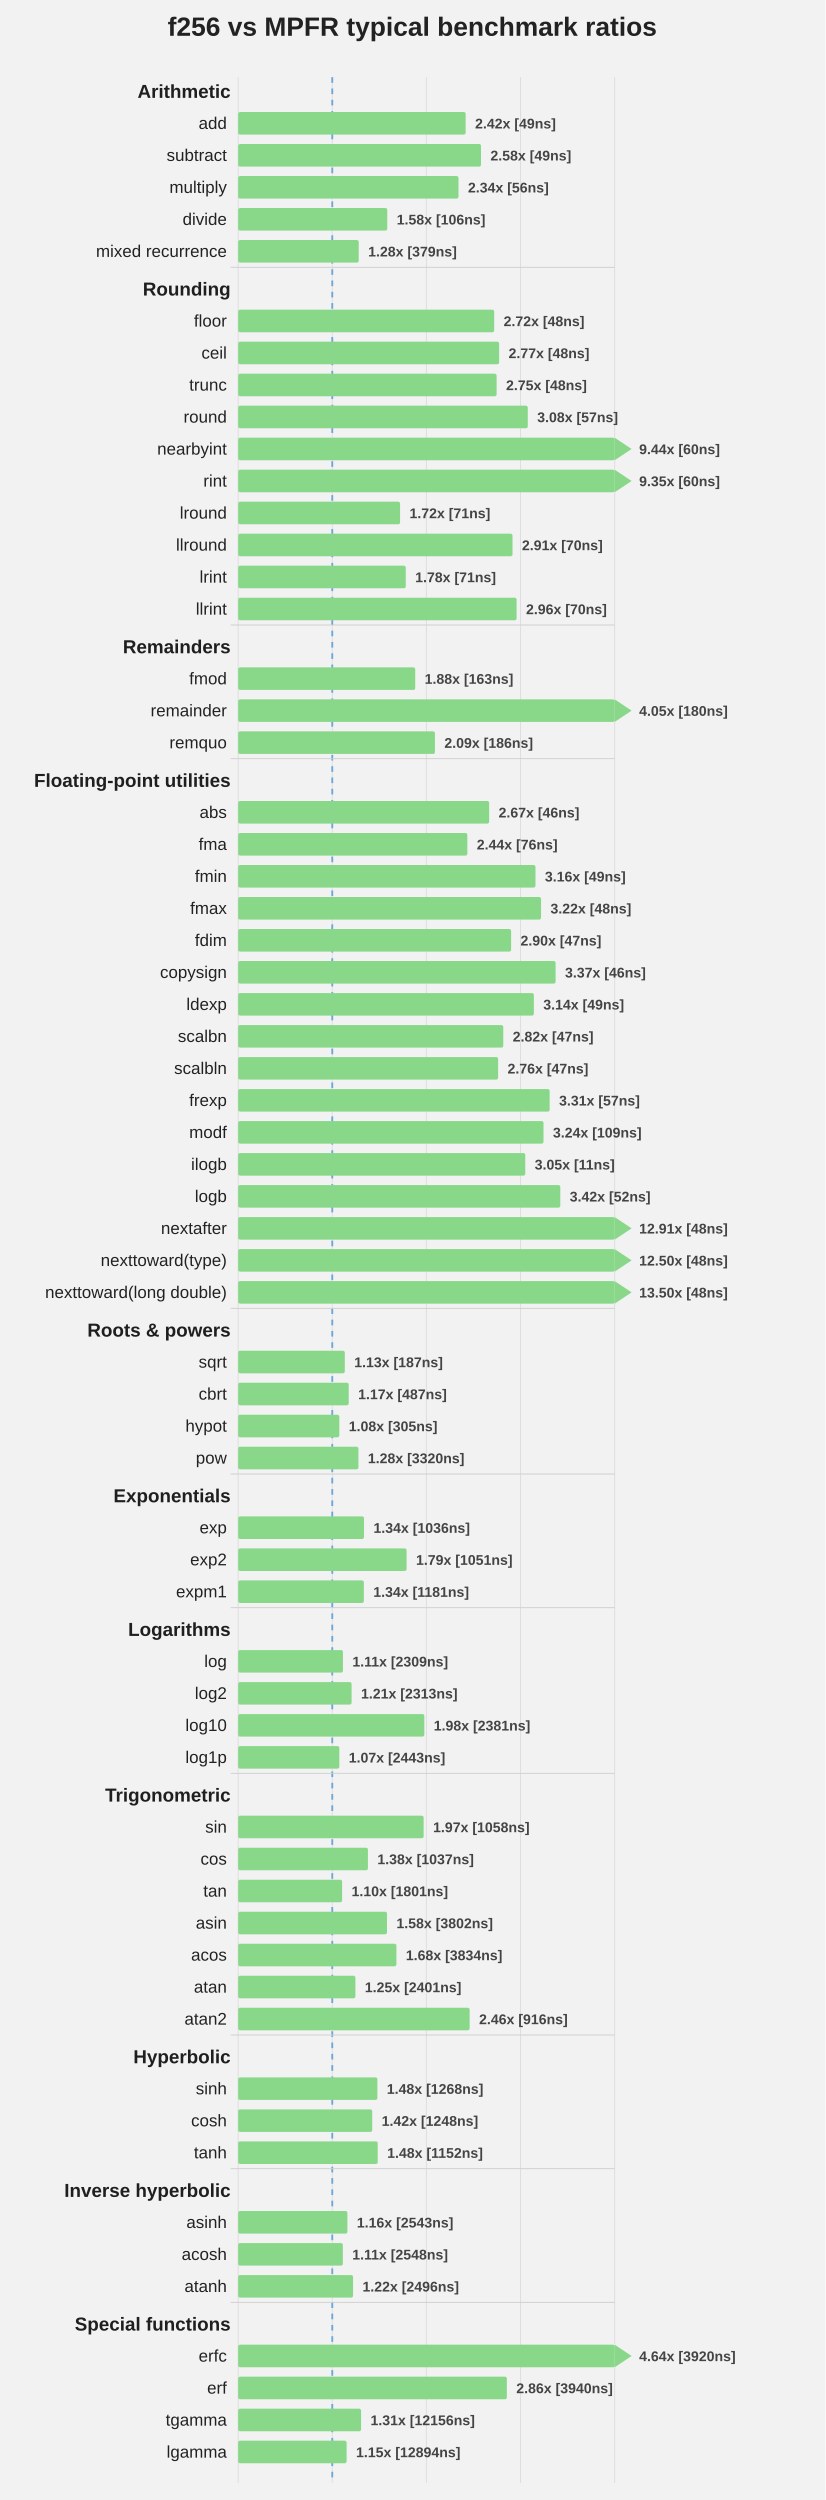
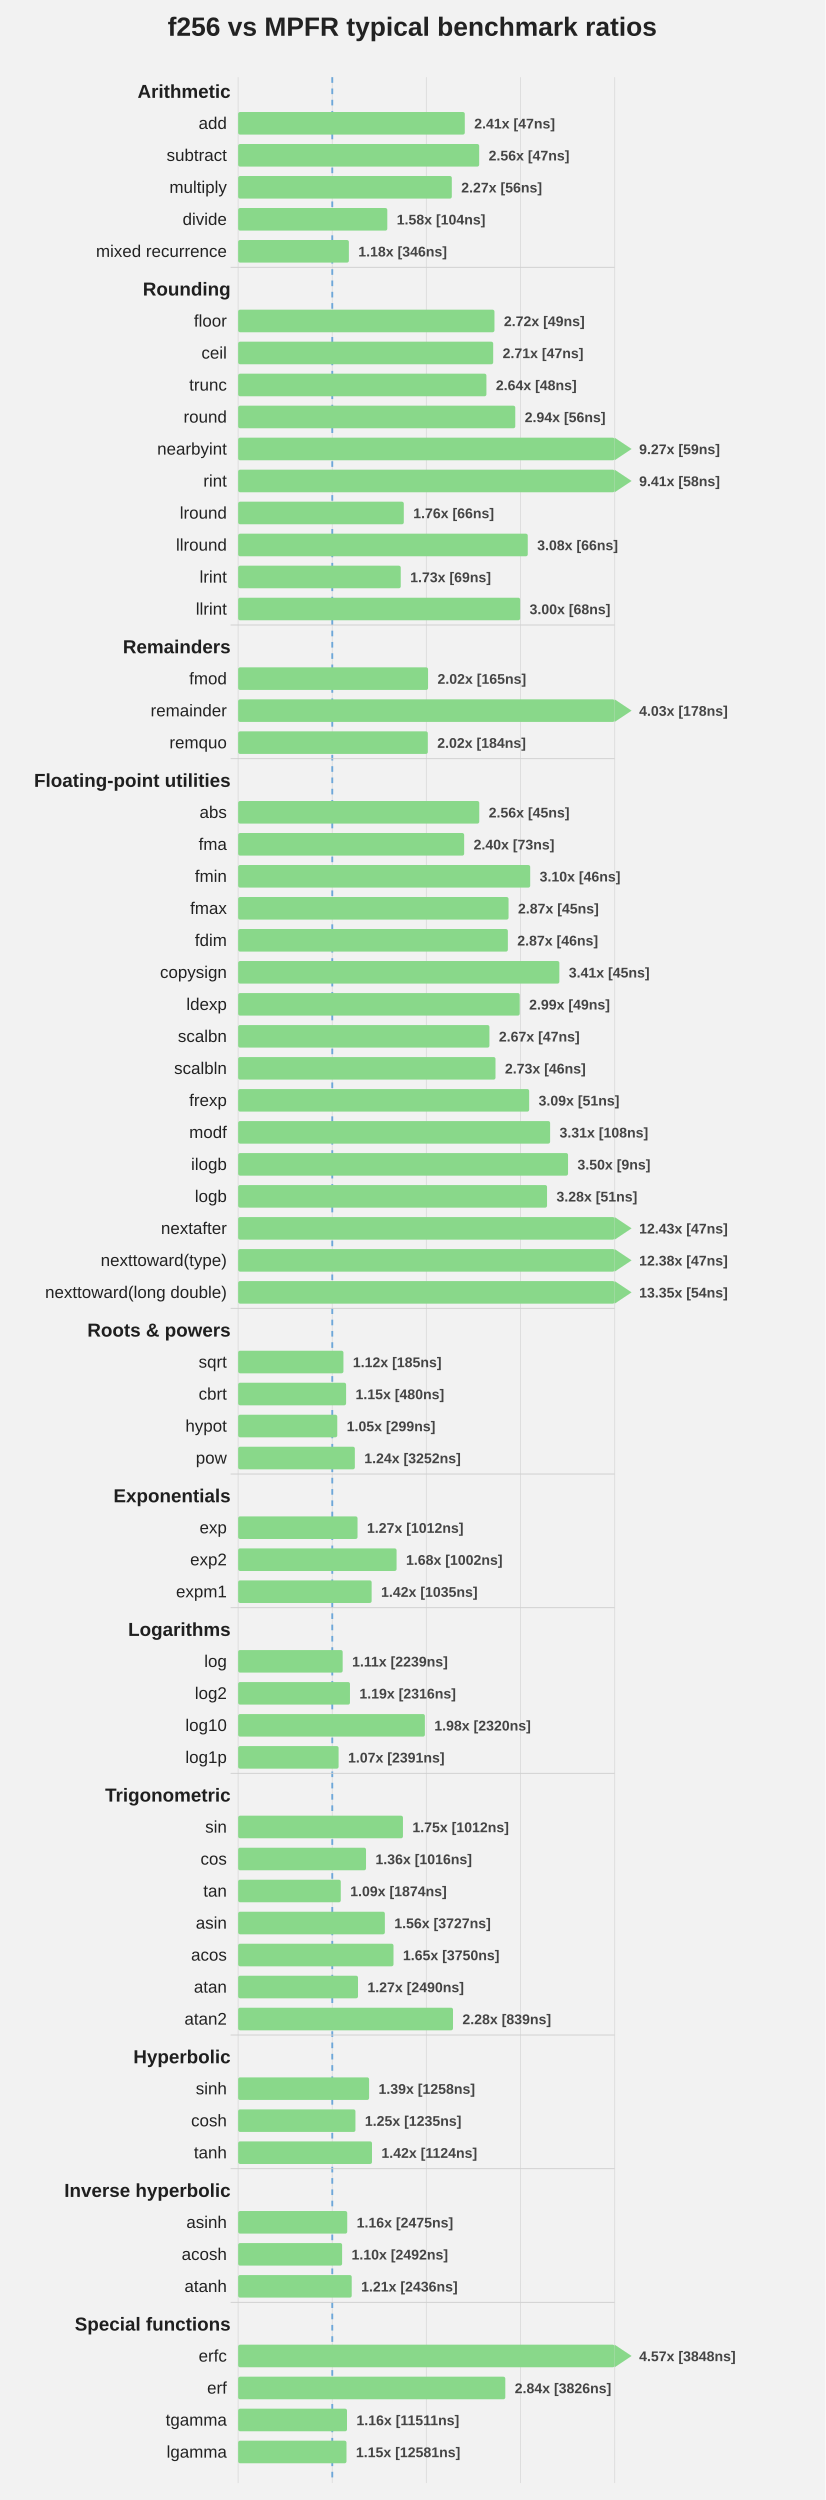
<svg xmlns="http://www.w3.org/2000/svg" width="877" height="2656" viewBox="0 0 877 2656">
  <rect x="0" y="0" width="877" height="2656" fill="#f2f2f2" />
  <text x="438" y="38" text-anchor="middle" font-family="Segoe UI, Arial, sans-serif" font-size="28" font-weight="600" fill="#222222">f256 vs MPFR typical benchmark ratios</text>
  <line x1="253" y1="82" x2="253" y2="2638" stroke="#dddddd" stroke-width="1" />
  <line x1="353" y1="82" x2="353" y2="2638" stroke="#dddddd" stroke-width="1" />
  <line x1="453" y1="82" x2="453" y2="2638" stroke="#dddddd" stroke-width="1" />
  <line x1="553" y1="82" x2="553" y2="2638" stroke="#dddddd" stroke-width="1" />
  <line x1="653" y1="82" x2="653" y2="2638" stroke="#dddddd" stroke-width="1" />
  <line x1="353" y1="82" x2="353" y2="2638" stroke="#6da7d9" stroke-width="2" stroke-dasharray="6,6" />
  <text x="245" y="104" text-anchor="end" font-family="Segoe UI, Arial, sans-serif" font-size="20" font-weight="700" fill="#1f1f1f">Arithmetic</text>
  <text x="241" y="137" text-anchor="end" font-family="Segoe UI, Arial, sans-serif" font-size="18" fill="#222222">add</text>
-   <rect x="253" y="119" width="241.706" height="24" rx="2" ry="2" fill="#89d88a" />
-   <text x="504.706" y="136.5" text-anchor="start" font-family="Segoe UI, Arial, sans-serif" font-size="15" font-weight="600" fill="#444444">2.42x [49ns]</text>
+   <rect x="253" y="119" width="240.795" height="24" rx="2" ry="2" fill="#89d88a" />
+   <text x="503.795" y="136.5" text-anchor="start" font-family="Segoe UI, Arial, sans-serif" font-size="15" font-weight="600" fill="#444444">2.41x [47ns]</text>
  <text x="241" y="171" text-anchor="end" font-family="Segoe UI, Arial, sans-serif" font-size="18" fill="#222222">subtract</text>
-   <rect x="253" y="153" width="258.027" height="24" rx="2" ry="2" fill="#89d88a" />
-   <text x="521.027" y="170.5" text-anchor="start" font-family="Segoe UI, Arial, sans-serif" font-size="15" font-weight="600" fill="#444444">2.58x [49ns]</text>
+   <rect x="253" y="153" width="256.081" height="24" rx="2" ry="2" fill="#89d88a" />
+   <text x="519.081" y="170.5" text-anchor="start" font-family="Segoe UI, Arial, sans-serif" font-size="15" font-weight="600" fill="#444444">2.56x [47ns]</text>
  <text x="241" y="205" text-anchor="end" font-family="Segoe UI, Arial, sans-serif" font-size="18" fill="#222222">multiply</text>
-   <rect x="253" y="187" width="234.138" height="24" rx="2" ry="2" fill="#89d88a" />
-   <text x="497.138" y="204.5" text-anchor="start" font-family="Segoe UI, Arial, sans-serif" font-size="15" font-weight="600" fill="#444444">2.34x [56ns]</text>
+   <rect x="253" y="187" width="227.005" height="24" rx="2" ry="2" fill="#89d88a" />
+   <text x="490.005" y="204.5" text-anchor="start" font-family="Segoe UI, Arial, sans-serif" font-size="15" font-weight="600" fill="#444444">2.27x [56ns]</text>
  <text x="241" y="239" text-anchor="end" font-family="Segoe UI, Arial, sans-serif" font-size="18" fill="#222222">divide</text>
-   <rect x="253" y="221" width="158.457" height="24" rx="2" ry="2" fill="#89d88a" />
-   <text x="421.457" y="238.5" text-anchor="start" font-family="Segoe UI, Arial, sans-serif" font-size="15" font-weight="600" fill="#444444">1.58x [106ns]</text>
+   <rect x="253" y="221" width="158.468" height="24" rx="2" ry="2" fill="#89d88a" />
+   <text x="421.468" y="238.5" text-anchor="start" font-family="Segoe UI, Arial, sans-serif" font-size="15" font-weight="600" fill="#444444">1.58x [104ns]</text>
  <text x="241" y="273" text-anchor="end" font-family="Segoe UI, Arial, sans-serif" font-size="18" fill="#222222">mixed recurrence</text>
-   <rect x="253" y="255" width="128.127" height="24" rx="2" ry="2" fill="#89d88a" />
-   <text x="391.127" y="272.5" text-anchor="start" font-family="Segoe UI, Arial, sans-serif" font-size="15" font-weight="600" fill="#444444">1.28x [379ns]</text>
+   <rect x="253" y="255" width="117.648" height="24" rx="2" ry="2" fill="#89d88a" />
+   <text x="380.648" y="272.5" text-anchor="start" font-family="Segoe UI, Arial, sans-serif" font-size="15" font-weight="600" fill="#444444">1.18x [346ns]</text>
  <line x1="245" y1="284" x2="653" y2="284" stroke="#cfcfcf" stroke-width="1" />
  <text x="245" y="314" text-anchor="end" font-family="Segoe UI, Arial, sans-serif" font-size="20" font-weight="700" fill="#1f1f1f">Rounding</text>
  <text x="241" y="347" text-anchor="end" font-family="Segoe UI, Arial, sans-serif" font-size="18" fill="#222222">floor</text>
-   <rect x="253" y="329" width="272.025" height="24" rx="2" ry="2" fill="#89d88a" />
-   <text x="535.025" y="346.5" text-anchor="start" font-family="Segoe UI, Arial, sans-serif" font-size="15" font-weight="600" fill="#444444">2.72x [48ns]</text>
+   <rect x="253" y="329" width="272.317" height="24" rx="2" ry="2" fill="#89d88a" />
+   <text x="535.317" y="346.5" text-anchor="start" font-family="Segoe UI, Arial, sans-serif" font-size="15" font-weight="600" fill="#444444">2.72x [49ns]</text>
  <text x="241" y="381" text-anchor="end" font-family="Segoe UI, Arial, sans-serif" font-size="18" fill="#222222">ceil</text>
-   <rect x="253" y="363" width="277.304" height="24" rx="2" ry="2" fill="#89d88a" />
-   <text x="540.304" y="380.5" text-anchor="start" font-family="Segoe UI, Arial, sans-serif" font-size="15" font-weight="600" fill="#444444">2.77x [48ns]</text>
+   <rect x="253" y="363" width="270.964" height="24" rx="2" ry="2" fill="#89d88a" />
+   <text x="533.964" y="380.5" text-anchor="start" font-family="Segoe UI, Arial, sans-serif" font-size="15" font-weight="600" fill="#444444">2.71x [47ns]</text>
  <text x="241" y="415" text-anchor="end" font-family="Segoe UI, Arial, sans-serif" font-size="18" fill="#222222">trunc</text>
-   <rect x="253" y="397" width="274.602" height="24" rx="2" ry="2" fill="#89d88a" />
-   <text x="537.602" y="414.5" text-anchor="start" font-family="Segoe UI, Arial, sans-serif" font-size="15" font-weight="600" fill="#444444">2.75x [48ns]</text>
+   <rect x="253" y="397" width="263.776" height="24" rx="2" ry="2" fill="#89d88a" />
+   <text x="526.776" y="414.5" text-anchor="start" font-family="Segoe UI, Arial, sans-serif" font-size="15" font-weight="600" fill="#444444">2.64x [48ns]</text>
  <text x="241" y="449" text-anchor="end" font-family="Segoe UI, Arial, sans-serif" font-size="18" fill="#222222">round</text>
-   <rect x="253" y="431" width="307.73" height="24" rx="2" ry="2" fill="#89d88a" />
-   <text x="570.73" y="448.5" text-anchor="start" font-family="Segoe UI, Arial, sans-serif" font-size="15" font-weight="600" fill="#444444">3.08x [57ns]</text>
+   <rect x="253" y="431" width="294.427" height="24" rx="2" ry="2" fill="#89d88a" />
+   <text x="557.427" y="448.5" text-anchor="start" font-family="Segoe UI, Arial, sans-serif" font-size="15" font-weight="600" fill="#444444">2.94x [56ns]</text>
  <text x="241" y="483" text-anchor="end" font-family="Segoe UI, Arial, sans-serif" font-size="18" fill="#222222">nearbyint</text>
  <rect x="253" y="465" width="400" height="24" rx="2" ry="2" fill="#89d88a" />
  <polygon points="653,465 671,477 653,489" fill="#89d88a" />
-   <text x="679" y="482.5" text-anchor="start" font-family="Segoe UI, Arial, sans-serif" font-size="15" font-weight="600" fill="#444444">9.44x [60ns]</text>
+   <text x="679" y="482.5" text-anchor="start" font-family="Segoe UI, Arial, sans-serif" font-size="15" font-weight="600" fill="#444444">9.27x [59ns]</text>
  <text x="241" y="517" text-anchor="end" font-family="Segoe UI, Arial, sans-serif" font-size="18" fill="#222222">rint</text>
  <rect x="253" y="499" width="400" height="24" rx="2" ry="2" fill="#89d88a" />
  <polygon points="653,499 671,511 653,523" fill="#89d88a" />
-   <text x="679" y="516.5" text-anchor="start" font-family="Segoe UI, Arial, sans-serif" font-size="15" font-weight="600" fill="#444444">9.35x [60ns]</text>
+   <text x="679" y="516.5" text-anchor="start" font-family="Segoe UI, Arial, sans-serif" font-size="15" font-weight="600" fill="#444444">9.41x [58ns]</text>
  <text x="241" y="551" text-anchor="end" font-family="Segoe UI, Arial, sans-serif" font-size="18" fill="#222222">lround</text>
-   <rect x="253" y="533" width="172.03" height="24" rx="2" ry="2" fill="#89d88a" />
-   <text x="435.03" y="550.5" text-anchor="start" font-family="Segoe UI, Arial, sans-serif" font-size="15" font-weight="600" fill="#444444">1.72x [71ns]</text>
+   <rect x="253" y="533" width="175.998" height="24" rx="2" ry="2" fill="#89d88a" />
+   <text x="438.998" y="550.5" text-anchor="start" font-family="Segoe UI, Arial, sans-serif" font-size="15" font-weight="600" fill="#444444">1.76x [66ns]</text>
  <text x="241" y="585" text-anchor="end" font-family="Segoe UI, Arial, sans-serif" font-size="18" fill="#222222">llround</text>
-   <rect x="253" y="567" width="291.494" height="24" rx="2" ry="2" fill="#89d88a" />
-   <text x="554.494" y="584.5" text-anchor="start" font-family="Segoe UI, Arial, sans-serif" font-size="15" font-weight="600" fill="#444444">2.91x [70ns]</text>
+   <rect x="253" y="567" width="307.699" height="24" rx="2" ry="2" fill="#89d88a" />
+   <text x="570.699" y="584.5" text-anchor="start" font-family="Segoe UI, Arial, sans-serif" font-size="15" font-weight="600" fill="#444444">3.08x [66ns]</text>
  <text x="241" y="619" text-anchor="end" font-family="Segoe UI, Arial, sans-serif" font-size="18" fill="#222222">lrint</text>
-   <rect x="253" y="601" width="178.083" height="24" rx="2" ry="2" fill="#89d88a" />
-   <text x="441.083" y="618.5" text-anchor="start" font-family="Segoe UI, Arial, sans-serif" font-size="15" font-weight="600" fill="#444444">1.78x [71ns]</text>
+   <rect x="253" y="601" width="172.763" height="24" rx="2" ry="2" fill="#89d88a" />
+   <text x="435.763" y="618.5" text-anchor="start" font-family="Segoe UI, Arial, sans-serif" font-size="15" font-weight="600" fill="#444444">1.73x [69ns]</text>
  <text x="241" y="653" text-anchor="end" font-family="Segoe UI, Arial, sans-serif" font-size="18" fill="#222222">llrint</text>
-   <rect x="253" y="635" width="295.837" height="24" rx="2" ry="2" fill="#89d88a" />
-   <text x="558.837" y="652.5" text-anchor="start" font-family="Segoe UI, Arial, sans-serif" font-size="15" font-weight="600" fill="#444444">2.96x [70ns]</text>
+   <rect x="253" y="635" width="299.601" height="24" rx="2" ry="2" fill="#89d88a" />
+   <text x="562.601" y="652.5" text-anchor="start" font-family="Segoe UI, Arial, sans-serif" font-size="15" font-weight="600" fill="#444444">3.00x [68ns]</text>
  <line x1="245" y1="664" x2="653" y2="664" stroke="#cfcfcf" stroke-width="1" />
  <text x="245" y="694" text-anchor="end" font-family="Segoe UI, Arial, sans-serif" font-size="20" font-weight="700" fill="#1f1f1f">Remainders</text>
  <text x="241" y="727" text-anchor="end" font-family="Segoe UI, Arial, sans-serif" font-size="18" fill="#222222">fmod</text>
-   <rect x="253" y="709" width="188.145" height="24" rx="2" ry="2" fill="#89d88a" />
-   <text x="451.145" y="726.5" text-anchor="start" font-family="Segoe UI, Arial, sans-serif" font-size="15" font-weight="600" fill="#444444">1.88x [163ns]</text>
+   <rect x="253" y="709" width="201.773" height="24" rx="2" ry="2" fill="#89d88a" />
+   <text x="464.773" y="726.5" text-anchor="start" font-family="Segoe UI, Arial, sans-serif" font-size="15" font-weight="600" fill="#444444">2.02x [165ns]</text>
  <text x="241" y="761" text-anchor="end" font-family="Segoe UI, Arial, sans-serif" font-size="18" fill="#222222">remainder</text>
  <rect x="253" y="743" width="400" height="24" rx="2" ry="2" fill="#89d88a" />
  <polygon points="653,743 671,755 653,767" fill="#89d88a" />
-   <text x="679" y="760.5" text-anchor="start" font-family="Segoe UI, Arial, sans-serif" font-size="15" font-weight="600" fill="#444444">4.05x [180ns]</text>
+   <text x="679" y="760.5" text-anchor="start" font-family="Segoe UI, Arial, sans-serif" font-size="15" font-weight="600" fill="#444444">4.03x [178ns]</text>
  <text x="241" y="795" text-anchor="end" font-family="Segoe UI, Arial, sans-serif" font-size="18" fill="#222222">remquo</text>
-   <rect x="253" y="777" width="209.088" height="24" rx="2" ry="2" fill="#89d88a" />
-   <text x="472.088" y="794.5" text-anchor="start" font-family="Segoe UI, Arial, sans-serif" font-size="15" font-weight="600" fill="#444444">2.09x [186ns]</text>
+   <rect x="253" y="777" width="201.516" height="24" rx="2" ry="2" fill="#89d88a" />
+   <text x="464.516" y="794.5" text-anchor="start" font-family="Segoe UI, Arial, sans-serif" font-size="15" font-weight="600" fill="#444444">2.02x [184ns]</text>
  <line x1="245" y1="806" x2="653" y2="806" stroke="#cfcfcf" stroke-width="1" />
  <text x="245" y="836" text-anchor="end" font-family="Segoe UI, Arial, sans-serif" font-size="20" font-weight="700" fill="#1f1f1f">Floating-point utilities</text>
  <text x="241" y="869" text-anchor="end" font-family="Segoe UI, Arial, sans-serif" font-size="18" fill="#222222">abs</text>
-   <rect x="253" y="851" width="266.677" height="24" rx="2" ry="2" fill="#89d88a" />
-   <text x="529.677" y="868.5" text-anchor="start" font-family="Segoe UI, Arial, sans-serif" font-size="15" font-weight="600" fill="#444444">2.67x [46ns]</text>
+   <rect x="253" y="851" width="256.165" height="24" rx="2" ry="2" fill="#89d88a" />
+   <text x="519.165" y="868.5" text-anchor="start" font-family="Segoe UI, Arial, sans-serif" font-size="15" font-weight="600" fill="#444444">2.56x [45ns]</text>
  <text x="241" y="903" text-anchor="end" font-family="Segoe UI, Arial, sans-serif" font-size="18" fill="#222222">fma</text>
-   <rect x="253" y="885" width="243.527" height="24" rx="2" ry="2" fill="#89d88a" />
-   <text x="506.527" y="902.5" text-anchor="start" font-family="Segoe UI, Arial, sans-serif" font-size="15" font-weight="600" fill="#444444">2.44x [76ns]</text>
+   <rect x="253" y="885" width="240.123" height="24" rx="2" ry="2" fill="#89d88a" />
+   <text x="503.123" y="902.5" text-anchor="start" font-family="Segoe UI, Arial, sans-serif" font-size="15" font-weight="600" fill="#444444">2.40x [73ns]</text>
  <text x="241" y="937" text-anchor="end" font-family="Segoe UI, Arial, sans-serif" font-size="18" fill="#222222">fmin</text>
-   <rect x="253" y="919" width="315.883" height="24" rx="2" ry="2" fill="#89d88a" />
-   <text x="578.883" y="936.5" text-anchor="start" font-family="Segoe UI, Arial, sans-serif" font-size="15" font-weight="600" fill="#444444">3.16x [49ns]</text>
+   <rect x="253" y="919" width="310.284" height="24" rx="2" ry="2" fill="#89d88a" />
+   <text x="573.284" y="936.5" text-anchor="start" font-family="Segoe UI, Arial, sans-serif" font-size="15" font-weight="600" fill="#444444">3.10x [46ns]</text>
  <text x="241" y="971" text-anchor="end" font-family="Segoe UI, Arial, sans-serif" font-size="18" fill="#222222">fmax</text>
-   <rect x="253" y="953" width="321.822" height="24" rx="2" ry="2" fill="#89d88a" />
-   <text x="584.822" y="970.5" text-anchor="start" font-family="Segoe UI, Arial, sans-serif" font-size="15" font-weight="600" fill="#444444">3.22x [48ns]</text>
+   <rect x="253" y="953" width="287.289" height="24" rx="2" ry="2" fill="#89d88a" />
+   <text x="550.289" y="970.5" text-anchor="start" font-family="Segoe UI, Arial, sans-serif" font-size="15" font-weight="600" fill="#444444">2.87x [45ns]</text>
  <text x="241" y="1005" text-anchor="end" font-family="Segoe UI, Arial, sans-serif" font-size="18" fill="#222222">fdim</text>
-   <rect x="253" y="987" width="290.001" height="24" rx="2" ry="2" fill="#89d88a" />
-   <text x="553.001" y="1004.5" text-anchor="start" font-family="Segoe UI, Arial, sans-serif" font-size="15" font-weight="600" fill="#444444">2.90x [47ns]</text>
+   <rect x="253" y="987" width="286.555" height="24" rx="2" ry="2" fill="#89d88a" />
+   <text x="549.555" y="1004.5" text-anchor="start" font-family="Segoe UI, Arial, sans-serif" font-size="15" font-weight="600" fill="#444444">2.87x [46ns]</text>
  <text x="241" y="1039" text-anchor="end" font-family="Segoe UI, Arial, sans-serif" font-size="18" fill="#222222">copysign</text>
-   <rect x="253" y="1021" width="337.271" height="24" rx="2" ry="2" fill="#89d88a" />
-   <text x="600.271" y="1038.5" text-anchor="start" font-family="Segoe UI, Arial, sans-serif" font-size="15" font-weight="600" fill="#444444">3.37x [46ns]</text>
+   <rect x="253" y="1021" width="341.258" height="24" rx="2" ry="2" fill="#89d88a" />
+   <text x="604.258" y="1038.5" text-anchor="start" font-family="Segoe UI, Arial, sans-serif" font-size="15" font-weight="600" fill="#444444">3.41x [45ns]</text>
  <text x="241" y="1073" text-anchor="end" font-family="Segoe UI, Arial, sans-serif" font-size="18" fill="#222222">ldexp</text>
-   <rect x="253" y="1055" width="314.177" height="24" rx="2" ry="2" fill="#89d88a" />
-   <text x="577.177" y="1072.5" text-anchor="start" font-family="Segoe UI, Arial, sans-serif" font-size="15" font-weight="600" fill="#444444">3.14x [49ns]</text>
+   <rect x="253" y="1055" width="299.138" height="24" rx="2" ry="2" fill="#89d88a" />
+   <text x="562.138" y="1072.5" text-anchor="start" font-family="Segoe UI, Arial, sans-serif" font-size="15" font-weight="600" fill="#444444">2.99x [49ns]</text>
  <text x="241" y="1107" text-anchor="end" font-family="Segoe UI, Arial, sans-serif" font-size="18" fill="#222222">scalbn</text>
-   <rect x="253" y="1089" width="281.683" height="24" rx="2" ry="2" fill="#89d88a" />
-   <text x="544.683" y="1106.5" text-anchor="start" font-family="Segoe UI, Arial, sans-serif" font-size="15" font-weight="600" fill="#444444">2.82x [47ns]</text>
+   <rect x="253" y="1089" width="266.973" height="24" rx="2" ry="2" fill="#89d88a" />
+   <text x="529.973" y="1106.5" text-anchor="start" font-family="Segoe UI, Arial, sans-serif" font-size="15" font-weight="600" fill="#444444">2.67x [47ns]</text>
  <text x="241" y="1141" text-anchor="end" font-family="Segoe UI, Arial, sans-serif" font-size="18" fill="#222222">scalbln</text>
-   <rect x="253" y="1123" width="276.201" height="24" rx="2" ry="2" fill="#89d88a" />
-   <text x="539.201" y="1140.5" text-anchor="start" font-family="Segoe UI, Arial, sans-serif" font-size="15" font-weight="600" fill="#444444">2.76x [47ns]</text>
+   <rect x="253" y="1123" width="273.423" height="24" rx="2" ry="2" fill="#89d88a" />
+   <text x="536.423" y="1140.5" text-anchor="start" font-family="Segoe UI, Arial, sans-serif" font-size="15" font-weight="600" fill="#444444">2.73x [46ns]</text>
  <text x="241" y="1175" text-anchor="end" font-family="Segoe UI, Arial, sans-serif" font-size="18" fill="#222222">frexp</text>
-   <rect x="253" y="1157" width="330.953" height="24" rx="2" ry="2" fill="#89d88a" />
-   <text x="593.953" y="1174.5" text-anchor="start" font-family="Segoe UI, Arial, sans-serif" font-size="15" font-weight="600" fill="#444444">3.31x [57ns]</text>
+   <rect x="253" y="1157" width="309.18" height="24" rx="2" ry="2" fill="#89d88a" />
+   <text x="572.18" y="1174.5" text-anchor="start" font-family="Segoe UI, Arial, sans-serif" font-size="15" font-weight="600" fill="#444444">3.09x [51ns]</text>
  <text x="241" y="1209" text-anchor="end" font-family="Segoe UI, Arial, sans-serif" font-size="18" fill="#222222">modf</text>
-   <rect x="253" y="1191" width="324.43" height="24" rx="2" ry="2" fill="#89d88a" />
-   <text x="587.43" y="1208.5" text-anchor="start" font-family="Segoe UI, Arial, sans-serif" font-size="15" font-weight="600" fill="#444444">3.24x [109ns]</text>
+   <rect x="253" y="1191" width="331.438" height="24" rx="2" ry="2" fill="#89d88a" />
+   <text x="594.438" y="1208.5" text-anchor="start" font-family="Segoe UI, Arial, sans-serif" font-size="15" font-weight="600" fill="#444444">3.31x [108ns]</text>
  <text x="241" y="1243" text-anchor="end" font-family="Segoe UI, Arial, sans-serif" font-size="18" fill="#222222">ilogb</text>
-   <rect x="253" y="1225" width="305.064" height="24" rx="2" ry="2" fill="#89d88a" />
-   <text x="568.064" y="1242.5" text-anchor="start" font-family="Segoe UI, Arial, sans-serif" font-size="15" font-weight="600" fill="#444444">3.05x [11ns]</text>
+   <rect x="253" y="1225" width="350.483" height="24" rx="2" ry="2" fill="#89d88a" />
+   <text x="613.483" y="1242.5" text-anchor="start" font-family="Segoe UI, Arial, sans-serif" font-size="15" font-weight="600" fill="#444444">3.50x [9ns]</text>
  <text x="241" y="1277" text-anchor="end" font-family="Segoe UI, Arial, sans-serif" font-size="18" fill="#222222">logb</text>
-   <rect x="253" y="1259" width="342.273" height="24" rx="2" ry="2" fill="#89d88a" />
-   <text x="605.273" y="1276.5" text-anchor="start" font-family="Segoe UI, Arial, sans-serif" font-size="15" font-weight="600" fill="#444444">3.42x [52ns]</text>
+   <rect x="253" y="1259" width="328.189" height="24" rx="2" ry="2" fill="#89d88a" />
+   <text x="591.189" y="1276.5" text-anchor="start" font-family="Segoe UI, Arial, sans-serif" font-size="15" font-weight="600" fill="#444444">3.28x [51ns]</text>
  <text x="241" y="1311" text-anchor="end" font-family="Segoe UI, Arial, sans-serif" font-size="18" fill="#222222">nextafter</text>
  <rect x="253" y="1293" width="400" height="24" rx="2" ry="2" fill="#89d88a" />
  <polygon points="653,1293 671,1305 653,1317" fill="#89d88a" />
-   <text x="679" y="1310.5" text-anchor="start" font-family="Segoe UI, Arial, sans-serif" font-size="15" font-weight="600" fill="#444444">12.91x [48ns]</text>
+   <text x="679" y="1310.5" text-anchor="start" font-family="Segoe UI, Arial, sans-serif" font-size="15" font-weight="600" fill="#444444">12.43x [47ns]</text>
  <text x="241" y="1345" text-anchor="end" font-family="Segoe UI, Arial, sans-serif" font-size="18" fill="#222222">nexttoward(type)</text>
  <rect x="253" y="1327" width="400" height="24" rx="2" ry="2" fill="#89d88a" />
  <polygon points="653,1327 671,1339 653,1351" fill="#89d88a" />
-   <text x="679" y="1344.5" text-anchor="start" font-family="Segoe UI, Arial, sans-serif" font-size="15" font-weight="600" fill="#444444">12.50x [48ns]</text>
+   <text x="679" y="1344.5" text-anchor="start" font-family="Segoe UI, Arial, sans-serif" font-size="15" font-weight="600" fill="#444444">12.38x [47ns]</text>
  <text x="241" y="1379" text-anchor="end" font-family="Segoe UI, Arial, sans-serif" font-size="18" fill="#222222">nexttoward(long double)</text>
  <rect x="253" y="1361" width="400" height="24" rx="2" ry="2" fill="#89d88a" />
  <polygon points="653,1361 671,1373 653,1385" fill="#89d88a" />
-   <text x="679" y="1378.5" text-anchor="start" font-family="Segoe UI, Arial, sans-serif" font-size="15" font-weight="600" fill="#444444">13.50x [48ns]</text>
+   <text x="679" y="1378.5" text-anchor="start" font-family="Segoe UI, Arial, sans-serif" font-size="15" font-weight="600" fill="#444444">13.35x [54ns]</text>
  <line x1="245" y1="1390" x2="653" y2="1390" stroke="#cfcfcf" stroke-width="1" />
  <text x="245" y="1420" text-anchor="end" font-family="Segoe UI, Arial, sans-serif" font-size="20" font-weight="700" fill="#1f1f1f">Roots &amp; powers</text>
  <text x="241" y="1453" text-anchor="end" font-family="Segoe UI, Arial, sans-serif" font-size="18" fill="#222222">sqrt</text>
-   <rect x="253" y="1435" width="113.311" height="24" rx="2" ry="2" fill="#89d88a" />
-   <text x="376.311" y="1452.5" text-anchor="start" font-family="Segoe UI, Arial, sans-serif" font-size="15" font-weight="600" fill="#444444">1.13x [187ns]</text>
+   <rect x="253" y="1435" width="111.868" height="24" rx="2" ry="2" fill="#89d88a" />
+   <text x="374.868" y="1452.5" text-anchor="start" font-family="Segoe UI, Arial, sans-serif" font-size="15" font-weight="600" fill="#444444">1.12x [185ns]</text>
  <text x="241" y="1487" text-anchor="end" font-family="Segoe UI, Arial, sans-serif" font-size="18" fill="#222222">cbrt</text>
-   <rect x="253" y="1469" width="117.465" height="24" rx="2" ry="2" fill="#89d88a" />
-   <text x="380.465" y="1486.5" text-anchor="start" font-family="Segoe UI, Arial, sans-serif" font-size="15" font-weight="600" fill="#444444">1.17x [487ns]</text>
+   <rect x="253" y="1469" width="114.693" height="24" rx="2" ry="2" fill="#89d88a" />
+   <text x="377.693" y="1486.5" text-anchor="start" font-family="Segoe UI, Arial, sans-serif" font-size="15" font-weight="600" fill="#444444">1.15x [480ns]</text>
  <text x="241" y="1521" text-anchor="end" font-family="Segoe UI, Arial, sans-serif" font-size="18" fill="#222222">hypot</text>
-   <rect x="253" y="1503" width="107.512" height="24" rx="2" ry="2" fill="#89d88a" />
-   <text x="370.512" y="1520.5" text-anchor="start" font-family="Segoe UI, Arial, sans-serif" font-size="15" font-weight="600" fill="#444444">1.08x [305ns]</text>
+   <rect x="253" y="1503" width="105.317" height="24" rx="2" ry="2" fill="#89d88a" />
+   <text x="368.317" y="1520.5" text-anchor="start" font-family="Segoe UI, Arial, sans-serif" font-size="15" font-weight="600" fill="#444444">1.05x [299ns]</text>
  <text x="241" y="1555" text-anchor="end" font-family="Segoe UI, Arial, sans-serif" font-size="18" fill="#222222">pow</text>
-   <rect x="253" y="1537" width="127.804" height="24" rx="2" ry="2" fill="#89d88a" />
-   <text x="390.804" y="1554.5" text-anchor="start" font-family="Segoe UI, Arial, sans-serif" font-size="15" font-weight="600" fill="#444444">1.28x [3320ns]</text>
+   <rect x="253" y="1537" width="123.996" height="24" rx="2" ry="2" fill="#89d88a" />
+   <text x="386.996" y="1554.5" text-anchor="start" font-family="Segoe UI, Arial, sans-serif" font-size="15" font-weight="600" fill="#444444">1.24x [3252ns]</text>
  <line x1="245" y1="1566" x2="653" y2="1566" stroke="#cfcfcf" stroke-width="1" />
  <text x="245" y="1596" text-anchor="end" font-family="Segoe UI, Arial, sans-serif" font-size="20" font-weight="700" fill="#1f1f1f">Exponentials</text>
  <text x="241" y="1629" text-anchor="end" font-family="Segoe UI, Arial, sans-serif" font-size="18" fill="#222222">exp</text>
-   <rect x="253" y="1611" width="133.75" height="24" rx="2" ry="2" fill="#89d88a" />
-   <text x="396.75" y="1628.5" text-anchor="start" font-family="Segoe UI, Arial, sans-serif" font-size="15" font-weight="600" fill="#444444">1.34x [1036ns]</text>
+   <rect x="253" y="1611" width="126.851" height="24" rx="2" ry="2" fill="#89d88a" />
+   <text x="389.851" y="1628.5" text-anchor="start" font-family="Segoe UI, Arial, sans-serif" font-size="15" font-weight="600" fill="#444444">1.27x [1012ns]</text>
  <text x="241" y="1663" text-anchor="end" font-family="Segoe UI, Arial, sans-serif" font-size="18" fill="#222222">exp2</text>
-   <rect x="253" y="1645" width="178.965" height="24" rx="2" ry="2" fill="#89d88a" />
-   <text x="441.965" y="1662.5" text-anchor="start" font-family="Segoe UI, Arial, sans-serif" font-size="15" font-weight="600" fill="#444444">1.79x [1051ns]</text>
+   <rect x="253" y="1645" width="168.324" height="24" rx="2" ry="2" fill="#89d88a" />
+   <text x="431.324" y="1662.5" text-anchor="start" font-family="Segoe UI, Arial, sans-serif" font-size="15" font-weight="600" fill="#444444">1.68x [1002ns]</text>
  <text x="241" y="1697" text-anchor="end" font-family="Segoe UI, Arial, sans-serif" font-size="18" fill="#222222">expm1</text>
-   <rect x="253" y="1679" width="133.58" height="24" rx="2" ry="2" fill="#89d88a" />
-   <text x="396.58" y="1696.5" text-anchor="start" font-family="Segoe UI, Arial, sans-serif" font-size="15" font-weight="600" fill="#444444">1.34x [1181ns]</text>
+   <rect x="253" y="1679" width="141.826" height="24" rx="2" ry="2" fill="#89d88a" />
+   <text x="404.826" y="1696.5" text-anchor="start" font-family="Segoe UI, Arial, sans-serif" font-size="15" font-weight="600" fill="#444444">1.42x [1035ns]</text>
  <line x1="245" y1="1708" x2="653" y2="1708" stroke="#cfcfcf" stroke-width="1" />
  <text x="245" y="1738" text-anchor="end" font-family="Segoe UI, Arial, sans-serif" font-size="20" font-weight="700" fill="#1f1f1f">Logarithms</text>
  <text x="241" y="1771" text-anchor="end" font-family="Segoe UI, Arial, sans-serif" font-size="18" fill="#222222">log</text>
-   <rect x="253" y="1753" width="111.348" height="24" rx="2" ry="2" fill="#89d88a" />
-   <text x="374.348" y="1770.5" text-anchor="start" font-family="Segoe UI, Arial, sans-serif" font-size="15" font-weight="600" fill="#444444">1.11x [2309ns]</text>
+   <rect x="253" y="1753" width="111.057" height="24" rx="2" ry="2" fill="#89d88a" />
+   <text x="374.057" y="1770.5" text-anchor="start" font-family="Segoe UI, Arial, sans-serif" font-size="15" font-weight="600" fill="#444444">1.11x [2239ns]</text>
  <text x="241" y="1805" text-anchor="end" font-family="Segoe UI, Arial, sans-serif" font-size="18" fill="#222222">log2</text>
-   <rect x="253" y="1787" width="120.541" height="24" rx="2" ry="2" fill="#89d88a" />
-   <text x="383.541" y="1804.5" text-anchor="start" font-family="Segoe UI, Arial, sans-serif" font-size="15" font-weight="600" fill="#444444">1.21x [2313ns]</text>
+   <rect x="253" y="1787" width="118.811" height="24" rx="2" ry="2" fill="#89d88a" />
+   <text x="381.811" y="1804.5" text-anchor="start" font-family="Segoe UI, Arial, sans-serif" font-size="15" font-weight="600" fill="#444444">1.19x [2316ns]</text>
  <text x="241" y="1839" text-anchor="end" font-family="Segoe UI, Arial, sans-serif" font-size="18" fill="#222222">log10</text>
-   <rect x="253" y="1821" width="197.801" height="24" rx="2" ry="2" fill="#89d88a" />
-   <text x="460.801" y="1838.5" text-anchor="start" font-family="Segoe UI, Arial, sans-serif" font-size="15" font-weight="600" fill="#444444">1.98x [2381ns]</text>
+   <rect x="253" y="1821" width="198.399" height="24" rx="2" ry="2" fill="#89d88a" />
+   <text x="461.399" y="1838.5" text-anchor="start" font-family="Segoe UI, Arial, sans-serif" font-size="15" font-weight="600" fill="#444444">1.98x [2320ns]</text>
  <text x="241" y="1873" text-anchor="end" font-family="Segoe UI, Arial, sans-serif" font-size="18" fill="#222222">log1p</text>
-   <rect x="253" y="1855" width="107.495" height="24" rx="2" ry="2" fill="#89d88a" />
-   <text x="370.495" y="1872.5" text-anchor="start" font-family="Segoe UI, Arial, sans-serif" font-size="15" font-weight="600" fill="#444444">1.07x [2443ns]</text>
+   <rect x="253" y="1855" width="106.73" height="24" rx="2" ry="2" fill="#89d88a" />
+   <text x="369.73" y="1872.5" text-anchor="start" font-family="Segoe UI, Arial, sans-serif" font-size="15" font-weight="600" fill="#444444">1.07x [2391ns]</text>
  <line x1="245" y1="1884" x2="653" y2="1884" stroke="#cfcfcf" stroke-width="1" />
  <text x="245" y="1914" text-anchor="end" font-family="Segoe UI, Arial, sans-serif" font-size="20" font-weight="700" fill="#1f1f1f">Trigonometric</text>
  <text x="241" y="1947" text-anchor="end" font-family="Segoe UI, Arial, sans-serif" font-size="18" fill="#222222">sin</text>
-   <rect x="253" y="1929" width="197.093" height="24" rx="2" ry="2" fill="#89d88a" />
-   <text x="460.093" y="1946.5" text-anchor="start" font-family="Segoe UI, Arial, sans-serif" font-size="15" font-weight="600" fill="#444444">1.97x [1058ns]</text>
+   <rect x="253" y="1929" width="175.105" height="24" rx="2" ry="2" fill="#89d88a" />
+   <text x="438.105" y="1946.5" text-anchor="start" font-family="Segoe UI, Arial, sans-serif" font-size="15" font-weight="600" fill="#444444">1.75x [1012ns]</text>
  <text x="241" y="1981" text-anchor="end" font-family="Segoe UI, Arial, sans-serif" font-size="18" fill="#222222">cos</text>
-   <rect x="253" y="1963" width="137.896" height="24" rx="2" ry="2" fill="#89d88a" />
-   <text x="400.896" y="1980.5" text-anchor="start" font-family="Segoe UI, Arial, sans-serif" font-size="15" font-weight="600" fill="#444444">1.38x [1037ns]</text>
+   <rect x="253" y="1963" width="135.857" height="24" rx="2" ry="2" fill="#89d88a" />
+   <text x="398.857" y="1980.5" text-anchor="start" font-family="Segoe UI, Arial, sans-serif" font-size="15" font-weight="600" fill="#444444">1.36x [1016ns]</text>
  <text x="241" y="2015" text-anchor="end" font-family="Segoe UI, Arial, sans-serif" font-size="18" fill="#222222">tan</text>
-   <rect x="253" y="1997" width="110.475" height="24" rx="2" ry="2" fill="#89d88a" />
-   <text x="373.475" y="2014.5" text-anchor="start" font-family="Segoe UI, Arial, sans-serif" font-size="15" font-weight="600" fill="#444444">1.10x [1801ns]</text>
+   <rect x="253" y="1997" width="109.048" height="24" rx="2" ry="2" fill="#89d88a" />
+   <text x="372.048" y="2014.5" text-anchor="start" font-family="Segoe UI, Arial, sans-serif" font-size="15" font-weight="600" fill="#444444">1.09x [1874ns]</text>
  <text x="241" y="2049" text-anchor="end" font-family="Segoe UI, Arial, sans-serif" font-size="18" fill="#222222">asin</text>
-   <rect x="253" y="2031" width="158.157" height="24" rx="2" ry="2" fill="#89d88a" />
-   <text x="421.157" y="2048.5" text-anchor="start" font-family="Segoe UI, Arial, sans-serif" font-size="15" font-weight="600" fill="#444444">1.58x [3802ns]</text>
+   <rect x="253" y="2031" width="155.881" height="24" rx="2" ry="2" fill="#89d88a" />
+   <text x="418.881" y="2048.5" text-anchor="start" font-family="Segoe UI, Arial, sans-serif" font-size="15" font-weight="600" fill="#444444">1.56x [3727ns]</text>
  <text x="241" y="2083" text-anchor="end" font-family="Segoe UI, Arial, sans-serif" font-size="18" fill="#222222">acos</text>
-   <rect x="253" y="2065" width="168.152" height="24" rx="2" ry="2" fill="#89d88a" />
-   <text x="431.152" y="2082.5" text-anchor="start" font-family="Segoe UI, Arial, sans-serif" font-size="15" font-weight="600" fill="#444444">1.68x [3834ns]</text>
+   <rect x="253" y="2065" width="165.048" height="24" rx="2" ry="2" fill="#89d88a" />
+   <text x="428.048" y="2082.5" text-anchor="start" font-family="Segoe UI, Arial, sans-serif" font-size="15" font-weight="600" fill="#444444">1.65x [3750ns]</text>
  <text x="241" y="2117" text-anchor="end" font-family="Segoe UI, Arial, sans-serif" font-size="18" fill="#222222">atan</text>
-   <rect x="253" y="2099" width="124.581" height="24" rx="2" ry="2" fill="#89d88a" />
-   <text x="387.581" y="2116.5" text-anchor="start" font-family="Segoe UI, Arial, sans-serif" font-size="15" font-weight="600" fill="#444444">1.25x [2401ns]</text>
+   <rect x="253" y="2099" width="127.336" height="24" rx="2" ry="2" fill="#89d88a" />
+   <text x="390.336" y="2116.5" text-anchor="start" font-family="Segoe UI, Arial, sans-serif" font-size="15" font-weight="600" fill="#444444">1.27x [2490ns]</text>
  <text x="241" y="2151" text-anchor="end" font-family="Segoe UI, Arial, sans-serif" font-size="18" fill="#222222">atan2</text>
-   <rect x="253" y="2133" width="245.945" height="24" rx="2" ry="2" fill="#89d88a" />
-   <text x="508.945" y="2150.5" text-anchor="start" font-family="Segoe UI, Arial, sans-serif" font-size="15" font-weight="600" fill="#444444">2.46x [916ns]</text>
+   <rect x="253" y="2133" width="228.275" height="24" rx="2" ry="2" fill="#89d88a" />
+   <text x="491.275" y="2150.5" text-anchor="start" font-family="Segoe UI, Arial, sans-serif" font-size="15" font-weight="600" fill="#444444">2.28x [839ns]</text>
  <line x1="245" y1="2162" x2="653" y2="2162" stroke="#cfcfcf" stroke-width="1" />
  <text x="245" y="2192" text-anchor="end" font-family="Segoe UI, Arial, sans-serif" font-size="20" font-weight="700" fill="#1f1f1f">Hyperbolic</text>
  <text x="241" y="2225" text-anchor="end" font-family="Segoe UI, Arial, sans-serif" font-size="18" fill="#222222">sinh</text>
-   <rect x="253" y="2207" width="147.946" height="24" rx="2" ry="2" fill="#89d88a" />
-   <text x="410.946" y="2224.5" text-anchor="start" font-family="Segoe UI, Arial, sans-serif" font-size="15" font-weight="600" fill="#444444">1.48x [1268ns]</text>
+   <rect x="253" y="2207" width="139.121" height="24" rx="2" ry="2" fill="#89d88a" />
+   <text x="402.121" y="2224.5" text-anchor="start" font-family="Segoe UI, Arial, sans-serif" font-size="15" font-weight="600" fill="#444444">1.39x [1258ns]</text>
  <text x="241" y="2259" text-anchor="end" font-family="Segoe UI, Arial, sans-serif" font-size="18" fill="#222222">cosh</text>
-   <rect x="253" y="2241" width="142.471" height="24" rx="2" ry="2" fill="#89d88a" />
-   <text x="405.471" y="2258.5" text-anchor="start" font-family="Segoe UI, Arial, sans-serif" font-size="15" font-weight="600" fill="#444444">1.42x [1248ns]</text>
+   <rect x="253" y="2241" width="124.621" height="24" rx="2" ry="2" fill="#89d88a" />
+   <text x="387.621" y="2258.5" text-anchor="start" font-family="Segoe UI, Arial, sans-serif" font-size="15" font-weight="600" fill="#444444">1.25x [1235ns]</text>
  <text x="241" y="2293" text-anchor="end" font-family="Segoe UI, Arial, sans-serif" font-size="18" fill="#222222">tanh</text>
-   <rect x="253" y="2275" width="148.319" height="24" rx="2" ry="2" fill="#89d88a" />
-   <text x="411.319" y="2292.5" text-anchor="start" font-family="Segoe UI, Arial, sans-serif" font-size="15" font-weight="600" fill="#444444">1.48x [1152ns]</text>
+   <rect x="253" y="2275" width="142.205" height="24" rx="2" ry="2" fill="#89d88a" />
+   <text x="405.205" y="2292.5" text-anchor="start" font-family="Segoe UI, Arial, sans-serif" font-size="15" font-weight="600" fill="#444444">1.42x [1124ns]</text>
  <line x1="245" y1="2304" x2="653" y2="2304" stroke="#cfcfcf" stroke-width="1" />
  <text x="245" y="2334" text-anchor="end" font-family="Segoe UI, Arial, sans-serif" font-size="20" font-weight="700" fill="#1f1f1f">Inverse hyperbolic</text>
  <text x="241" y="2367" text-anchor="end" font-family="Segoe UI, Arial, sans-serif" font-size="18" fill="#222222">asinh</text>
-   <rect x="253" y="2349" width="116.085" height="24" rx="2" ry="2" fill="#89d88a" />
-   <text x="379.085" y="2366.5" text-anchor="start" font-family="Segoe UI, Arial, sans-serif" font-size="15" font-weight="600" fill="#444444">1.16x [2543ns]</text>
+   <rect x="253" y="2349" width="115.892" height="24" rx="2" ry="2" fill="#89d88a" />
+   <text x="378.892" y="2366.5" text-anchor="start" font-family="Segoe UI, Arial, sans-serif" font-size="15" font-weight="600" fill="#444444">1.16x [2475ns]</text>
  <text x="241" y="2401" text-anchor="end" font-family="Segoe UI, Arial, sans-serif" font-size="18" fill="#222222">acosh</text>
-   <rect x="253" y="2383" width="111.227" height="24" rx="2" ry="2" fill="#89d88a" />
-   <text x="374.227" y="2400.5" text-anchor="start" font-family="Segoe UI, Arial, sans-serif" font-size="15" font-weight="600" fill="#444444">1.11x [2548ns]</text>
+   <rect x="253" y="2383" width="110.449" height="24" rx="2" ry="2" fill="#89d88a" />
+   <text x="373.449" y="2400.5" text-anchor="start" font-family="Segoe UI, Arial, sans-serif" font-size="15" font-weight="600" fill="#444444">1.10x [2492ns]</text>
  <text x="241" y="2435" text-anchor="end" font-family="Segoe UI, Arial, sans-serif" font-size="18" fill="#222222">atanh</text>
-   <rect x="253" y="2417" width="122.081" height="24" rx="2" ry="2" fill="#89d88a" />
-   <text x="385.081" y="2434.5" text-anchor="start" font-family="Segoe UI, Arial, sans-serif" font-size="15" font-weight="600" fill="#444444">1.22x [2496ns]</text>
+   <rect x="253" y="2417" width="120.658" height="24" rx="2" ry="2" fill="#89d88a" />
+   <text x="383.658" y="2434.5" text-anchor="start" font-family="Segoe UI, Arial, sans-serif" font-size="15" font-weight="600" fill="#444444">1.21x [2436ns]</text>
  <line x1="245" y1="2446" x2="653" y2="2446" stroke="#cfcfcf" stroke-width="1" />
  <text x="245" y="2476" text-anchor="end" font-family="Segoe UI, Arial, sans-serif" font-size="20" font-weight="700" fill="#1f1f1f">Special functions</text>
  <text x="241" y="2509" text-anchor="end" font-family="Segoe UI, Arial, sans-serif" font-size="18" fill="#222222">erfc</text>
  <rect x="253" y="2491" width="400" height="24" rx="2" ry="2" fill="#89d88a" />
  <polygon points="653,2491 671,2503 653,2515" fill="#89d88a" />
-   <text x="679" y="2508.5" text-anchor="start" font-family="Segoe UI, Arial, sans-serif" font-size="15" font-weight="600" fill="#444444">4.64x [3920ns]</text>
+   <text x="679" y="2508.5" text-anchor="start" font-family="Segoe UI, Arial, sans-serif" font-size="15" font-weight="600" fill="#444444">4.57x [3848ns]</text>
  <text x="241" y="2543" text-anchor="end" font-family="Segoe UI, Arial, sans-serif" font-size="18" fill="#222222">erf</text>
-   <rect x="253" y="2525" width="285.502" height="24" rx="2" ry="2" fill="#89d88a" />
-   <text x="548.502" y="2542.5" text-anchor="start" font-family="Segoe UI, Arial, sans-serif" font-size="15" font-weight="600" fill="#444444">2.86x [3940ns]</text>
+   <rect x="253" y="2525" width="283.831" height="24" rx="2" ry="2" fill="#89d88a" />
+   <text x="546.831" y="2542.5" text-anchor="start" font-family="Segoe UI, Arial, sans-serif" font-size="15" font-weight="600" fill="#444444">2.84x [3826ns]</text>
  <text x="241" y="2577" text-anchor="end" font-family="Segoe UI, Arial, sans-serif" font-size="18" fill="#222222">tgamma</text>
-   <rect x="253" y="2559" width="130.613" height="24" rx="2" ry="2" fill="#89d88a" />
-   <text x="393.613" y="2576.5" text-anchor="start" font-family="Segoe UI, Arial, sans-serif" font-size="15" font-weight="600" fill="#444444">1.31x [12156ns]</text>
+   <rect x="253" y="2559" width="115.658" height="24" rx="2" ry="2" fill="#89d88a" />
+   <text x="378.658" y="2576.5" text-anchor="start" font-family="Segoe UI, Arial, sans-serif" font-size="15" font-weight="600" fill="#444444">1.16x [11511ns]</text>
  <text x="241" y="2611" text-anchor="end" font-family="Segoe UI, Arial, sans-serif" font-size="18" fill="#222222">lgamma</text>
-   <rect x="253" y="2593" width="115.238" height="24" rx="2" ry="2" fill="#89d88a" />
-   <text x="378.238" y="2610.5" text-anchor="start" font-family="Segoe UI, Arial, sans-serif" font-size="15" font-weight="600" fill="#444444">1.15x [12894ns]</text>
+   <rect x="253" y="2593" width="115.111" height="24" rx="2" ry="2" fill="#89d88a" />
+   <text x="378.111" y="2610.5" text-anchor="start" font-family="Segoe UI, Arial, sans-serif" font-size="15" font-weight="600" fill="#444444">1.15x [12581ns]</text>
</svg>
